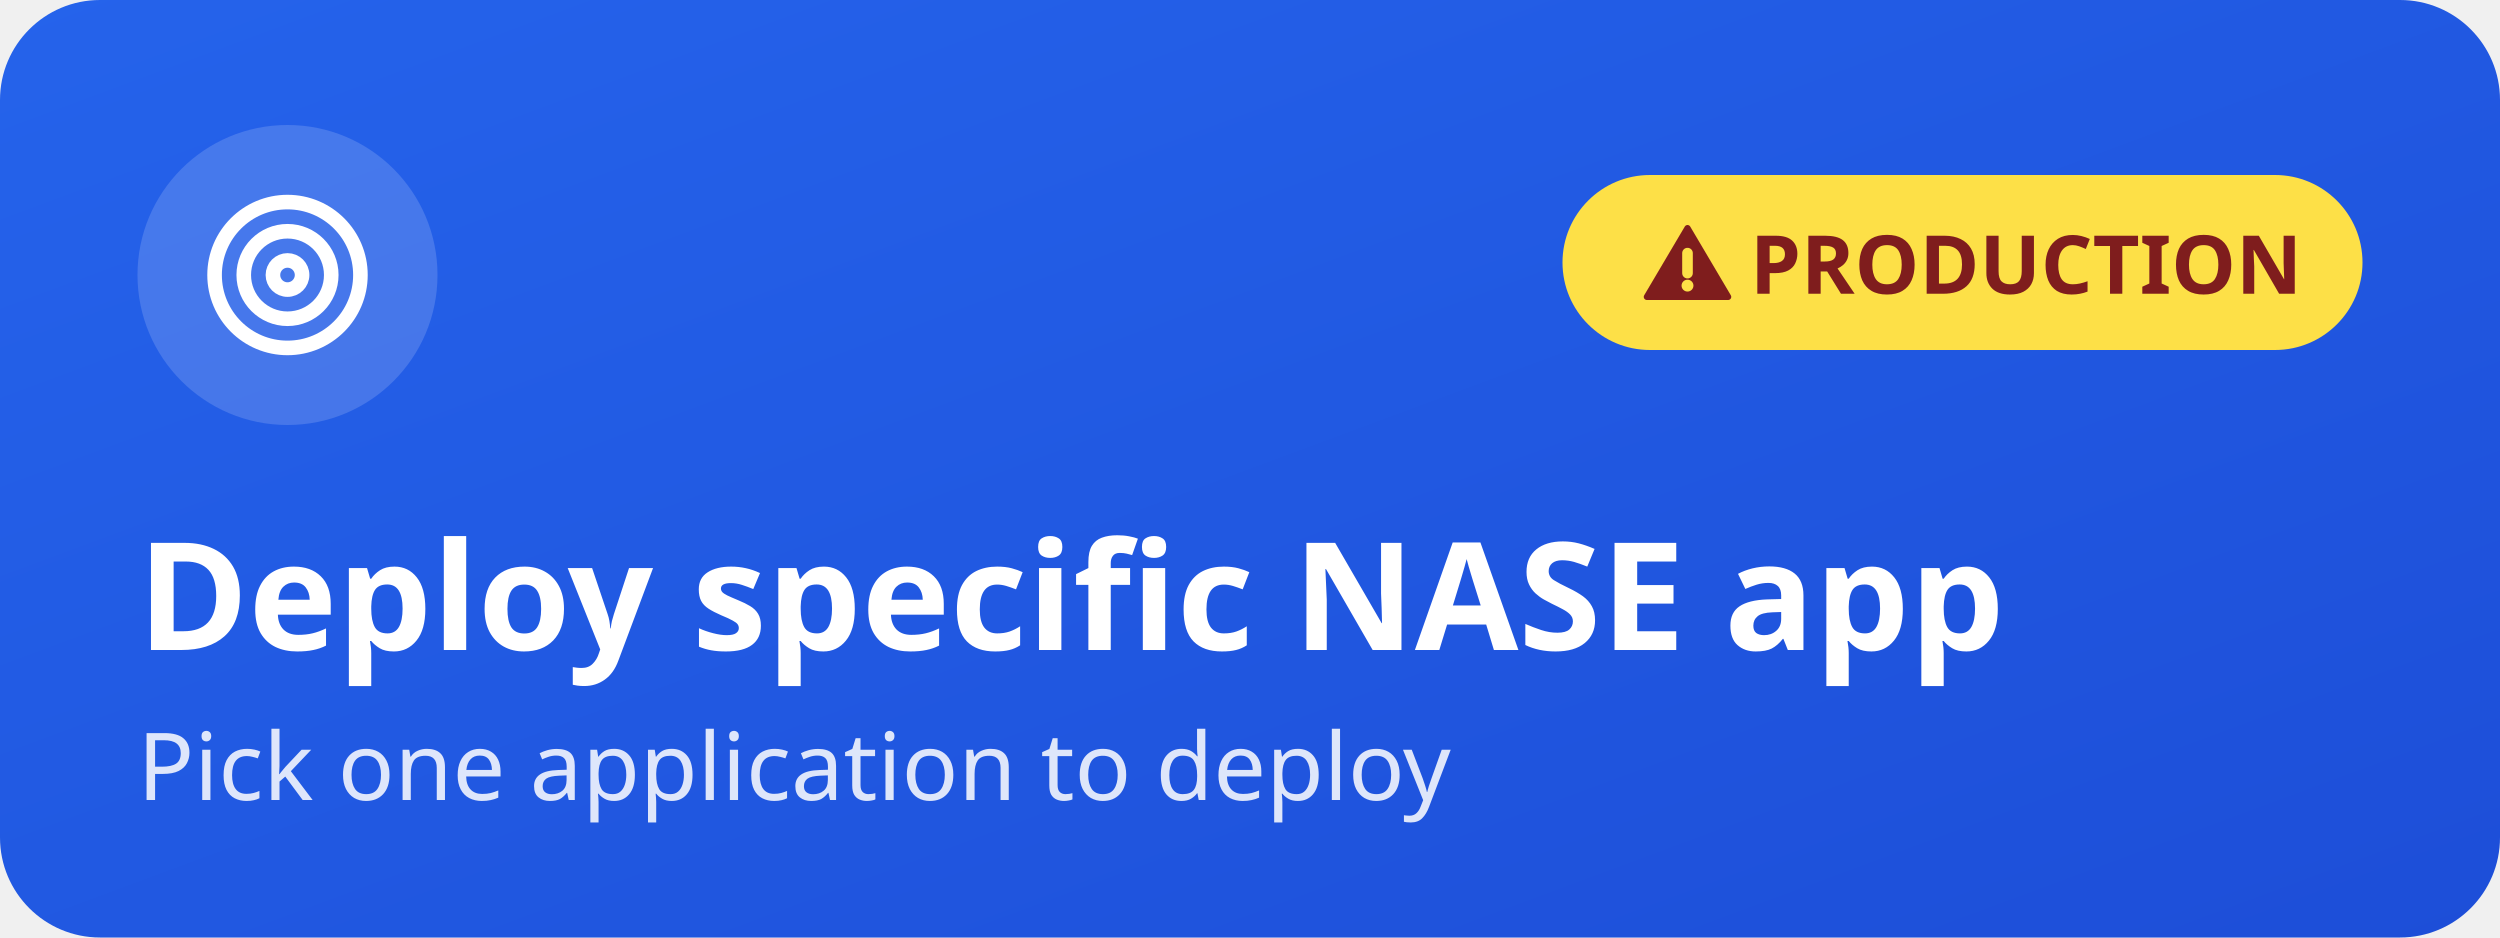
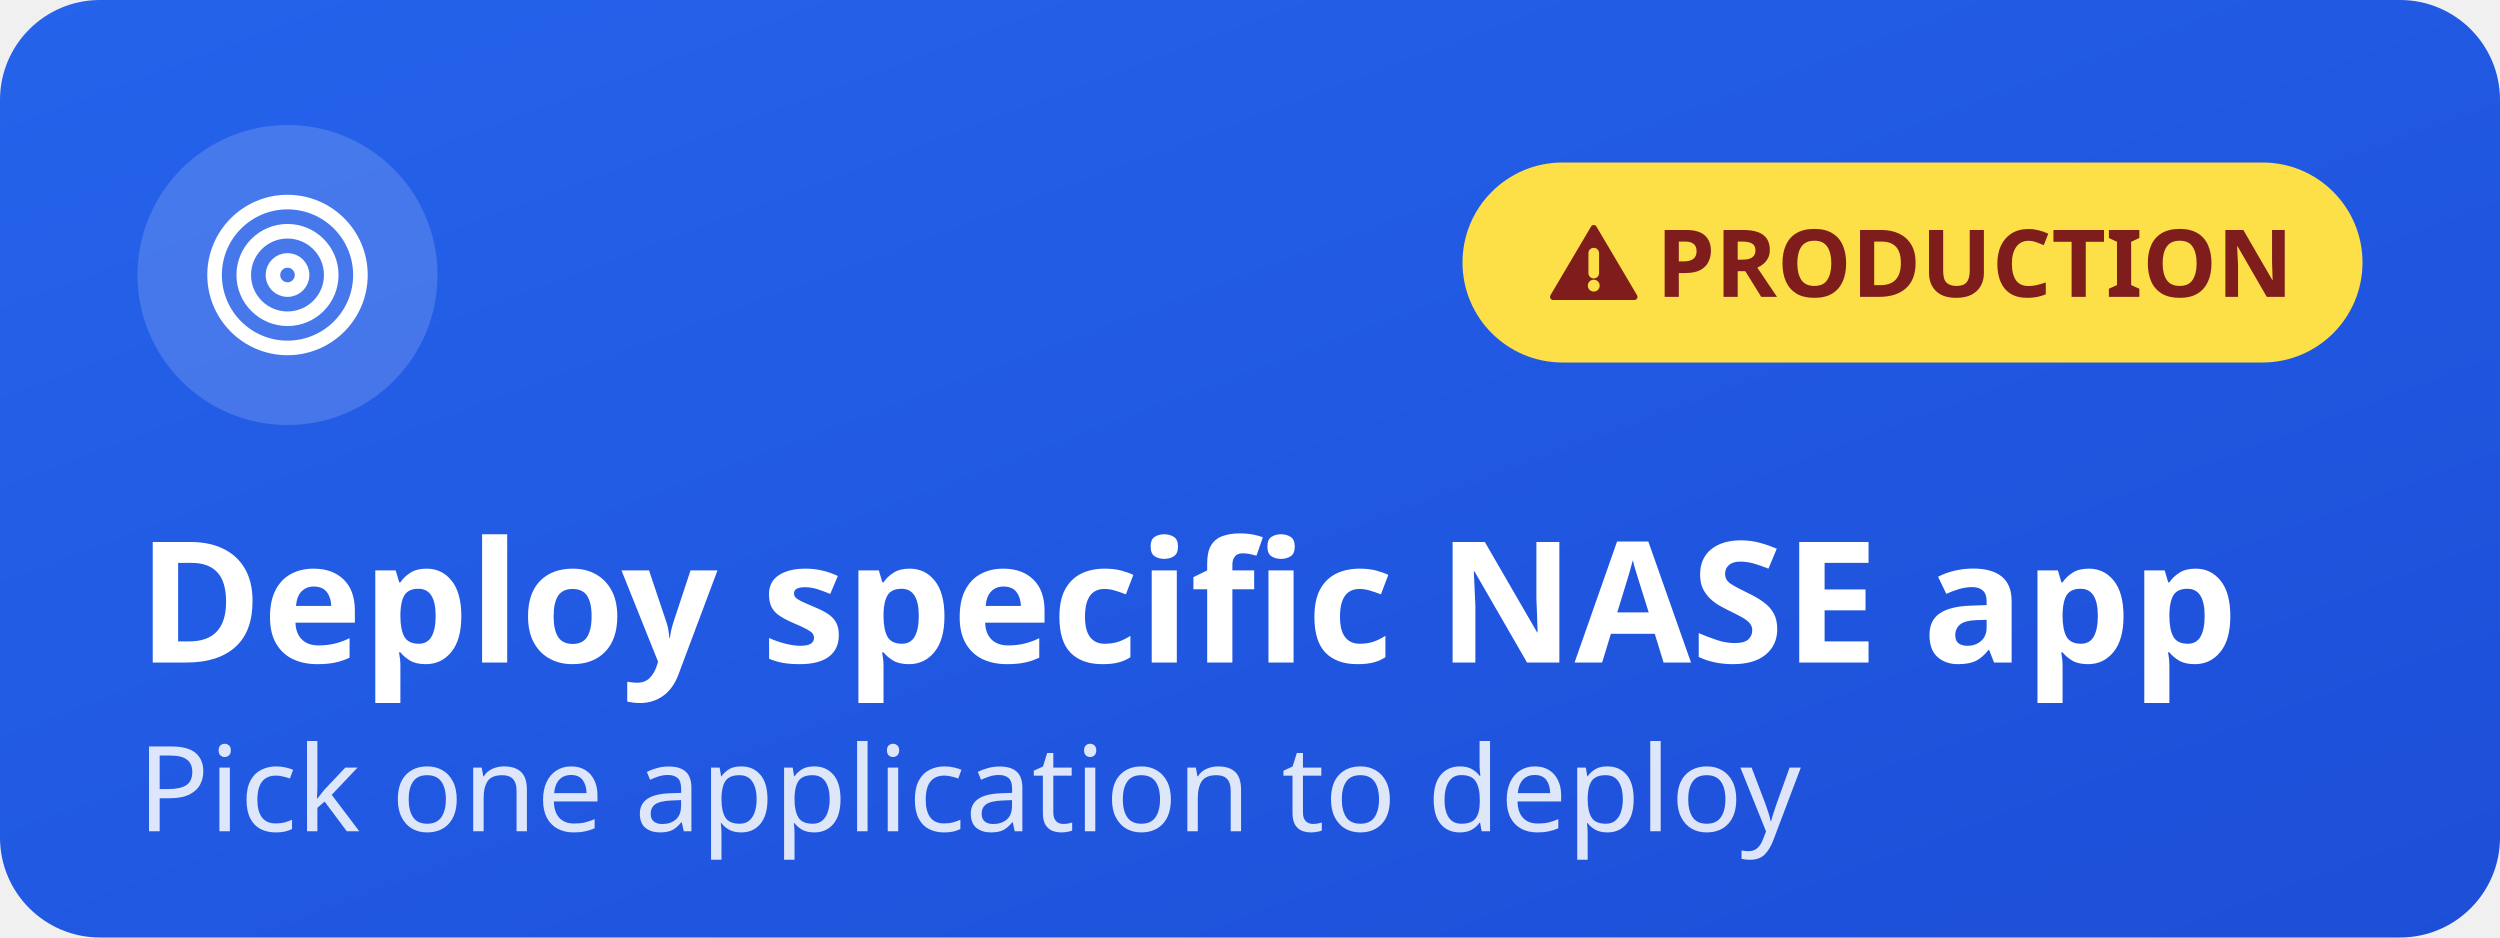
<svg xmlns="http://www.w3.org/2000/svg" width="400" height="150" viewBox="0 0 400 150" role="img" aria-label="Deploy specific NASE app – Pick one application to deploy (PRODUCTION)">
  <defs>
    <linearGradient id="g" x1="0" y1="0" x2="1" y2="1">
      <stop offset="0" stop-color="#2563eb" />
      <stop offset="1" stop-color="#1d4ed8" />
    </linearGradient>
  </defs>
  <rect width="400" height="150" rx="16" fill="url(#g)" />
  <circle cx="46" cy="44" r="24" fill="#fff" fill-opacity=".16" />
  <g transform="translate(32 30) scale(1.1667)" fill="none" stroke="#fff" stroke-width="2" stroke-linecap="round" stroke-linejoin="round">
    <circle cx="12" cy="12" r="10" />
    <circle cx="12" cy="12" r="6" />
    <circle cx="12" cy="12" r="2" />
  </g>
-   <rect x="250" y="28" width="128" height="28" rx="14" fill="#fde047" fill-opacity="1" />
-   <g transform="translate(264 37)">
+   <rect x="234" y="26" width="144" height="32" rx="16" fill="#fde047" fill-opacity="1" />
+   <g transform="translate(249 37)">
    <path d="M6 -0.5 12.5 10.5H-0.5Z" fill="#7f1d1d" stroke="#7f1d1d" stroke-width="1" stroke-linejoin="round" />
    <path d="M6 3.5v3.2" stroke="#fde047" stroke-width="1.7" stroke-linecap="round" />
    <circle cx="6" cy="8.7" r="0.95" fill="#fde047" />
  </g>
-   <text x="280" y="47" font-family="-apple-system,BlinkMacSystemFont,'Segoe UI','Noto Sans',Helvetica,Arial,sans-serif" font-size="13" font-weight="700" fill="#7f1d1d">PRODUCTION</text>
-   <text x="22" y="104" font-family="-apple-system,BlinkMacSystemFont,'Segoe UI','Noto Sans',Helvetica,Arial,sans-serif" font-size="24" font-weight="700" fill="#fff">Deploy specific NASE app</text>
-   <text x="22" y="128" font-family="-apple-system,BlinkMacSystemFont,'Segoe UI','Noto Sans',Helvetica,Arial,sans-serif" font-size="15" fill="#fff" fill-opacity=".85">Pick one application to deploy</text>
+   <text x="265" y="47.5" font-family="-apple-system,BlinkMacSystemFont,'Segoe UI','Noto Sans',Helvetica,Arial,sans-serif" font-size="15" font-weight="700" fill="#7f1d1d">PRODUCTION</text>
+   <text x="22" y="106" font-family="-apple-system,BlinkMacSystemFont,'Segoe UI','Noto Sans',Helvetica,Arial,sans-serif" font-size="27" font-weight="700" fill="#fff">Deploy specific NASE app</text>
+   <text x="22" y="133" font-family="-apple-system,BlinkMacSystemFont,'Segoe UI','Noto Sans',Helvetica,Arial,sans-serif" font-size="19" fill="#fff" fill-opacity=".85">Pick one application to deploy</text>
</svg>
